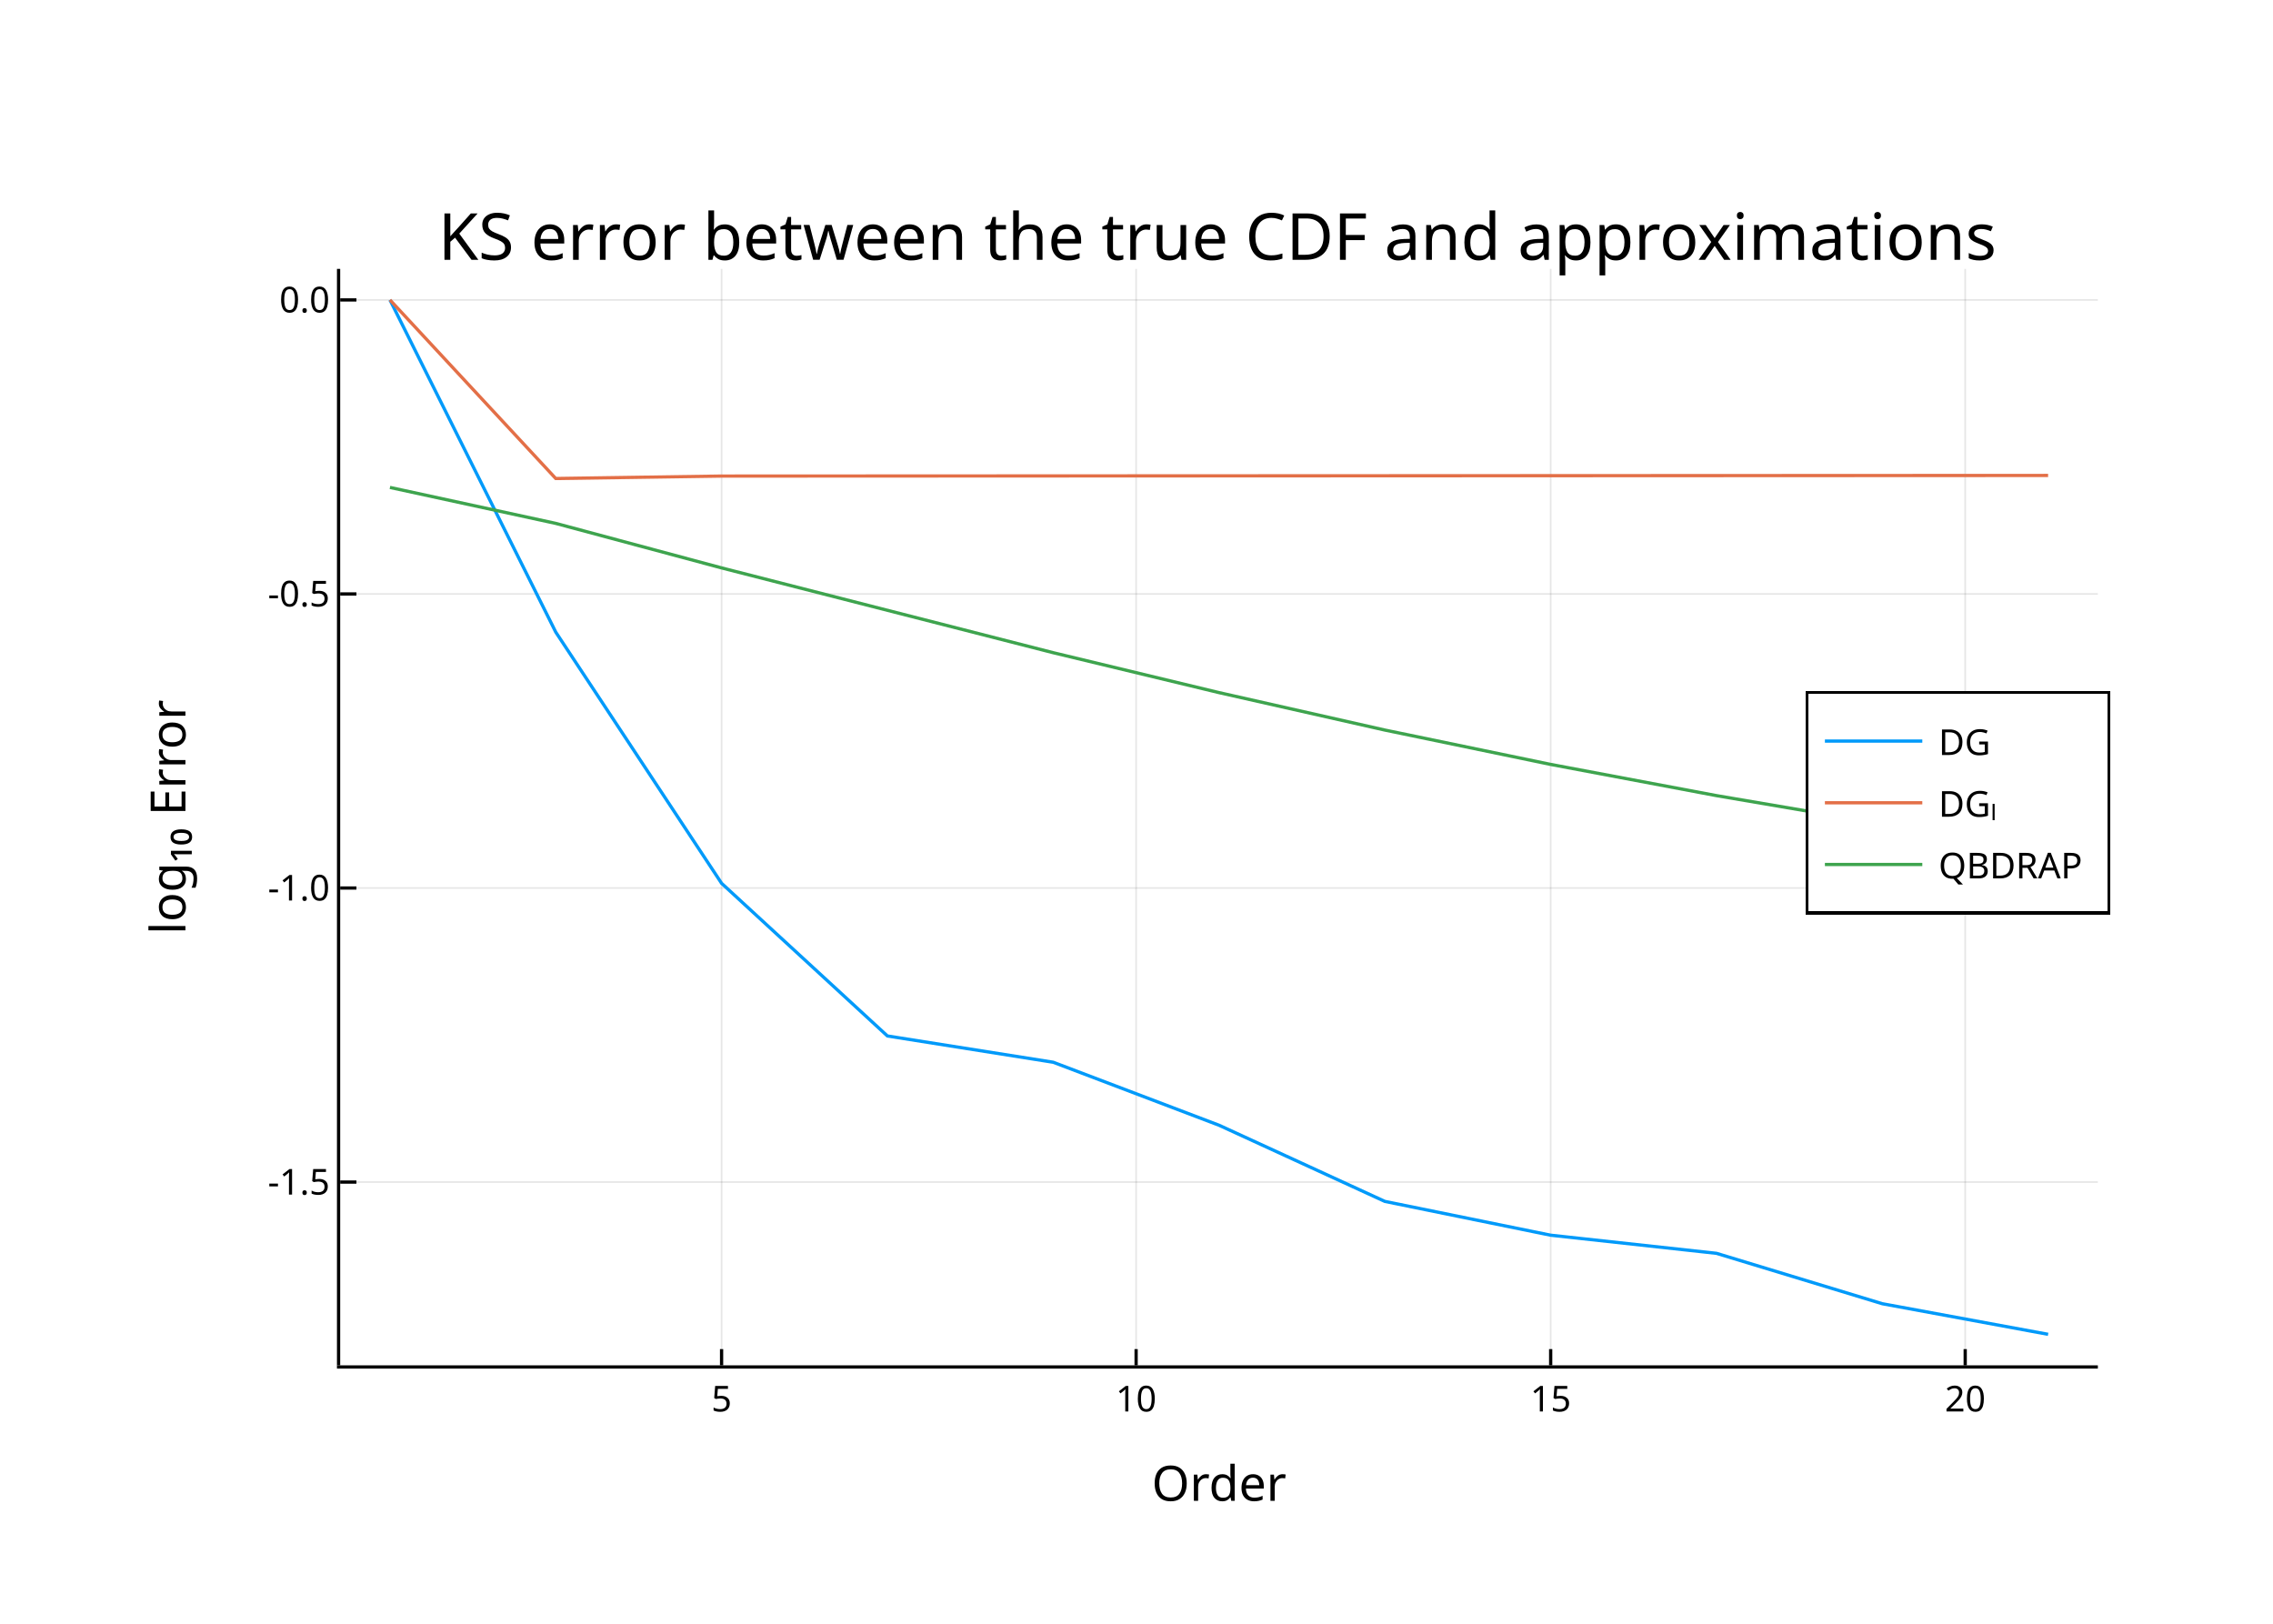
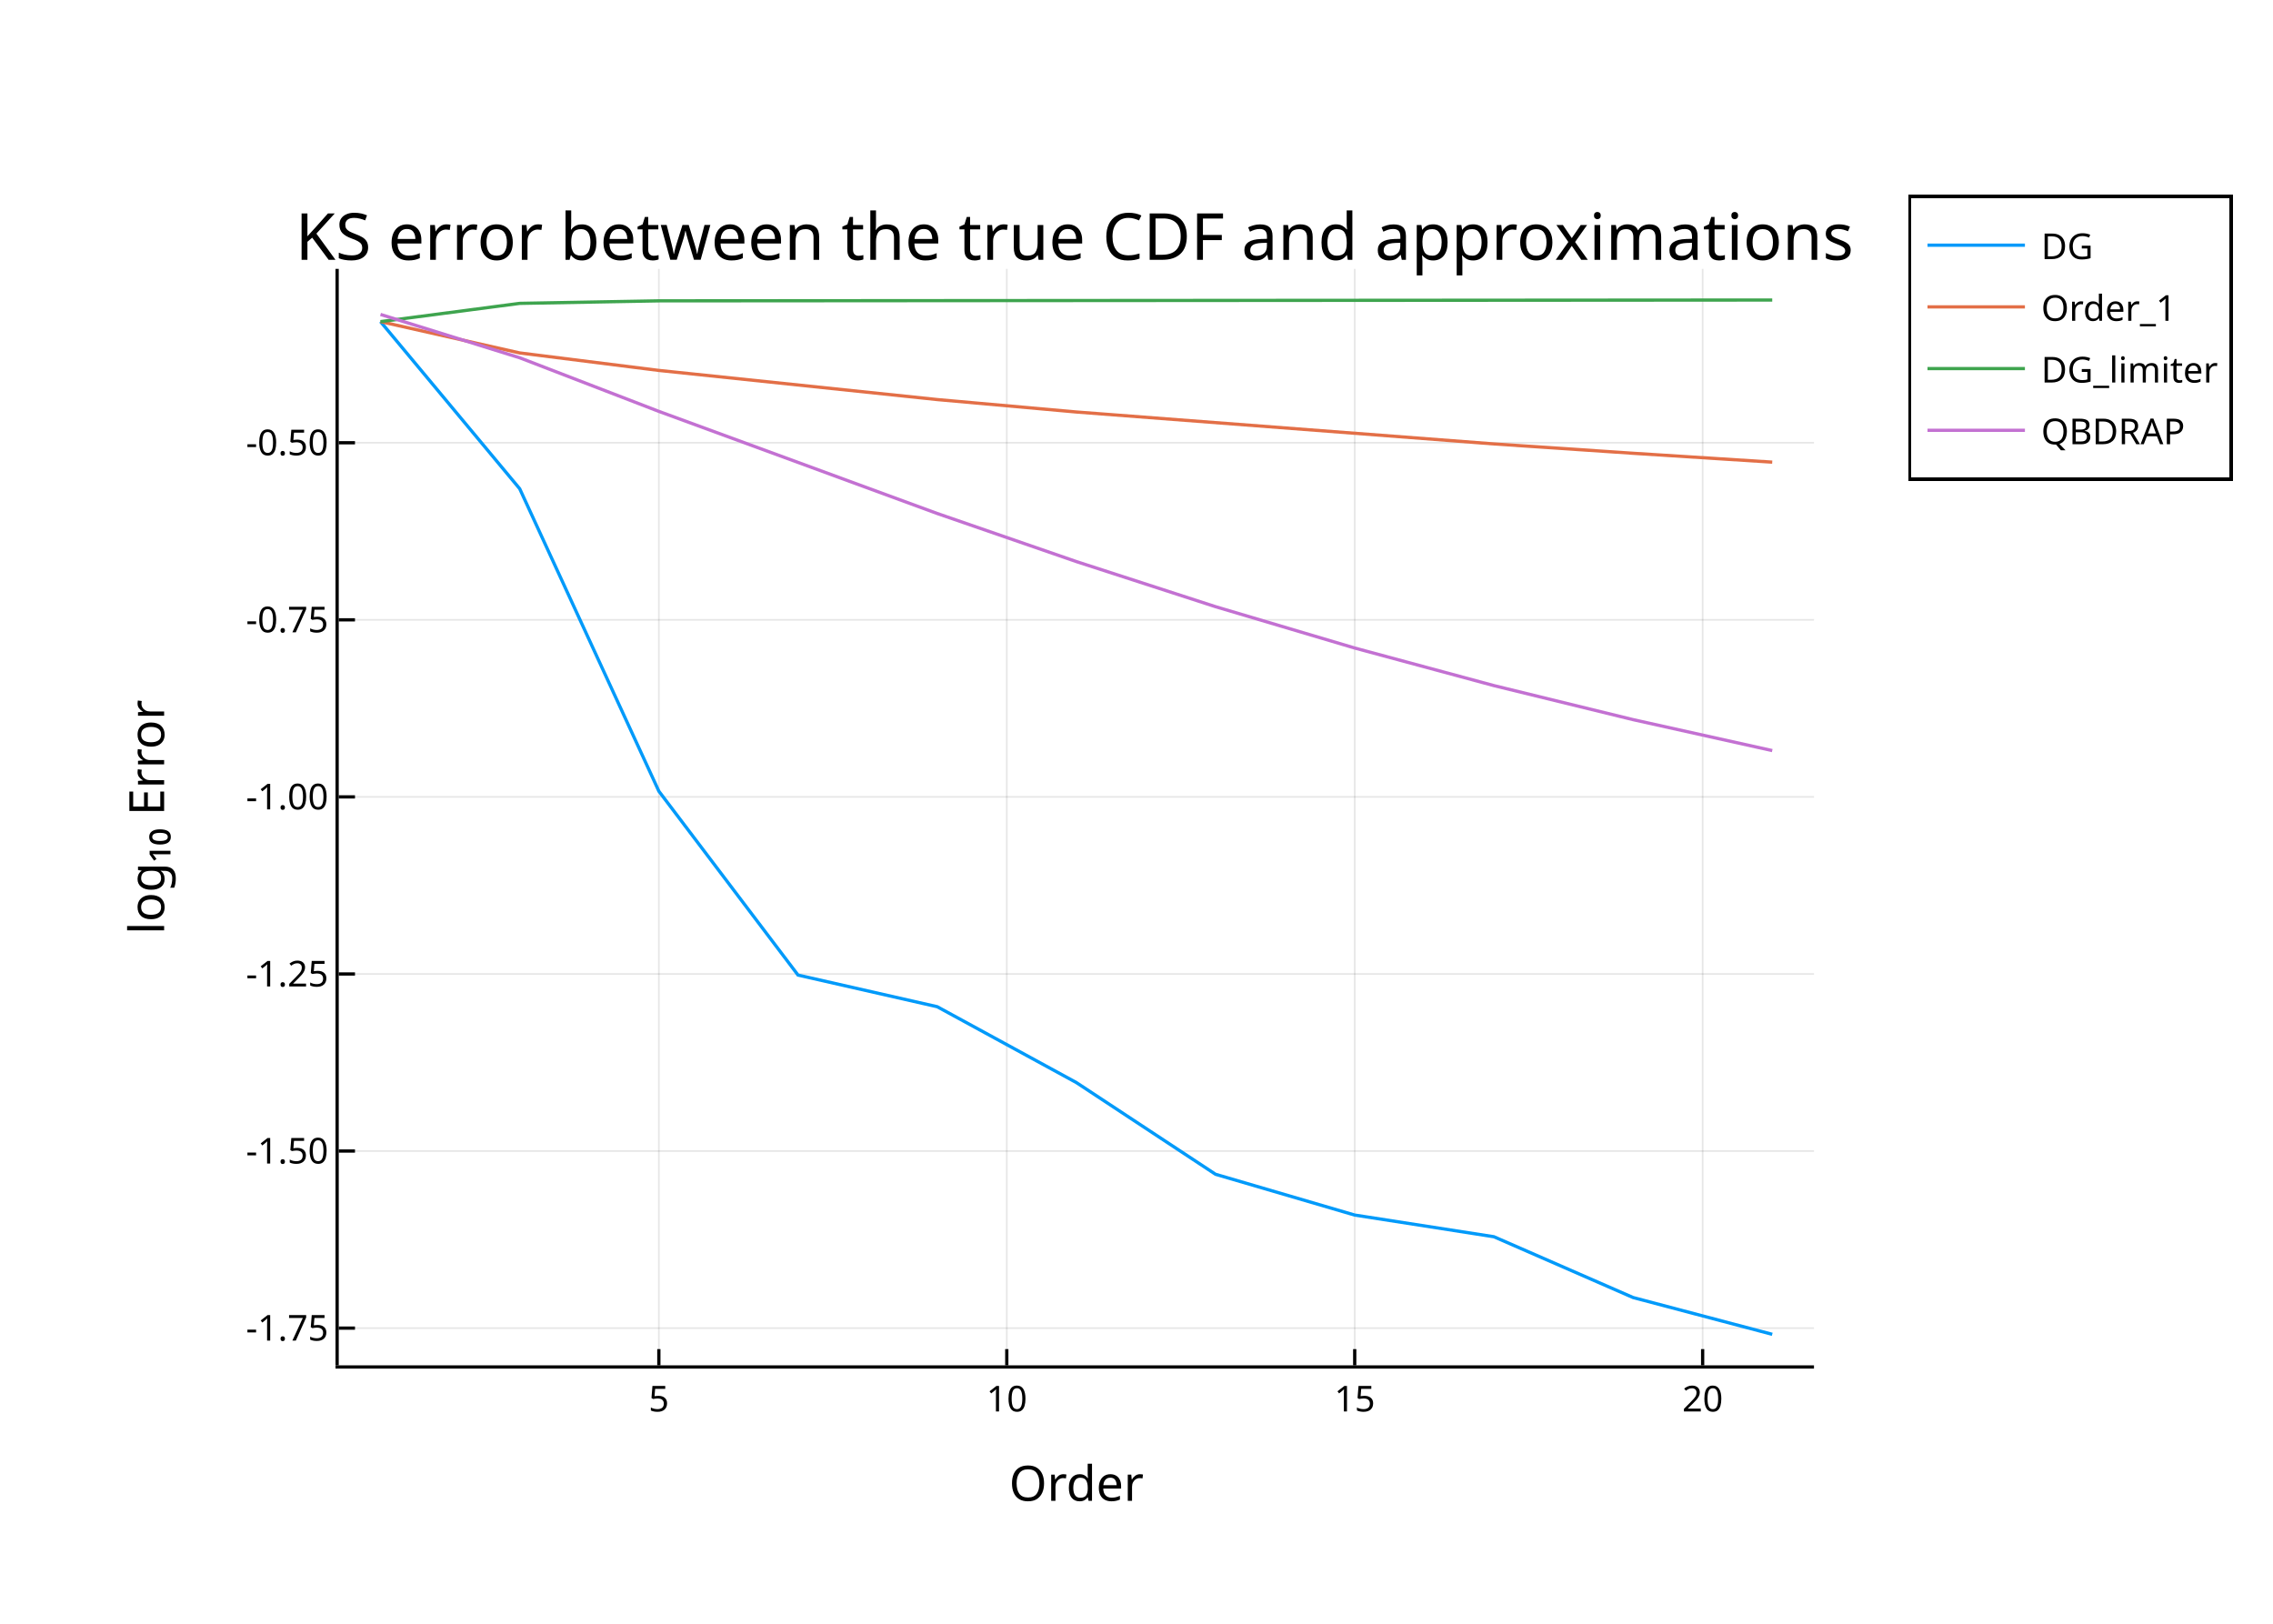
<svg xmlns="http://www.w3.org/2000/svg" class="main-svg" width="700" height="500" style="" viewBox="0 0 700 500">
  <rect x="0" y="0" width="700" height="500" style="fill: rgb(255, 255, 255); fill-opacity: 1;" />
-   <defs id="defs-19b5f3">
+   <defs id="defs-7c0bf7">
    <g class="clips">
-       <clipPath id="clip19b5f3xyplot" class="plotclip">
-         <rect width="541.293" height="337.635" />
-       </clipPath>
-       <clipPath class="axesclip" id="clip19b5f3x">
-         <rect x="104.77" y="0" width="541.293" height="500" />
-       </clipPath>
-       <clipPath class="axesclip" id="clip19b5f3y">
+       <clipPath id="clip7c0bf7xyplot" class="plotclip">
+         <rect width="454.318" height="337.635" />
+       </clipPath>
+       <clipPath class="axesclip" id="clip7c0bf7x">
+         <rect x="104.323" y="0" width="454.318" height="500" />
+       </clipPath>
+       <clipPath class="axesclip" id="clip7c0bf7y">
        <rect x="0" y="82.797" width="700" height="337.635" />
      </clipPath>
-       <clipPath class="axesclip" id="clip19b5f3xy">
-         <rect x="104.77" y="82.797" width="541.293" height="337.635" />
+       <clipPath class="axesclip" id="clip7c0bf7xy">
+         <rect x="104.323" y="82.797" width="454.318" height="337.635" />
      </clipPath>
    </g>
    <g class="gradients" />
  </defs>
  <g class="bglayer" />
  <g class="layer-below">
    <g class="imagelayer" />
    <g class="shapelayer" />
  </g>
  <g class="cartesianlayer">
    <g class="subplot xy">
      <g class="layer-subplot">
        <g class="shapelayer" />
        <g class="imagelayer" />
      </g>
      <g class="gridlayer">
        <g class="x">
-           <path class="xgrid crisp" transform="translate(222.2203,0)" d="M0,82.797v337.635" style="stroke: rgb(0, 0, 0); stroke-opacity: 0.1; stroke-width: 0.5px;" />
-           <path class="xgrid crisp" transform="translate(349.8803,0)" d="M0,82.797v337.635" style="stroke: rgb(0, 0, 0); stroke-opacity: 0.1; stroke-width: 0.5px;" />
-           <path class="xgrid crisp" transform="translate(477.5503,0)" d="M0,82.797v337.635" style="stroke: rgb(0, 0, 0); stroke-opacity: 0.1; stroke-width: 0.5px;" />
-           <path class="xgrid crisp" transform="translate(605.2103,0)" d="M0,82.797v337.635" style="stroke: rgb(0, 0, 0); stroke-opacity: 0.1; stroke-width: 0.5px;" />
+           <path class="xgrid crisp" transform="translate(202.9025,0)" d="M0,82.797v337.635" style="stroke: rgb(0, 0, 0); stroke-opacity: 0.1; stroke-width: 0.5px;" />
+           <path class="xgrid crisp" transform="translate(310.0525,0)" d="M0,82.797v337.635" style="stroke: rgb(0, 0, 0); stroke-opacity: 0.1; stroke-width: 0.5px;" />
+           <path class="xgrid crisp" transform="translate(417.2025,0)" d="M0,82.797v337.635" style="stroke: rgb(0, 0, 0); stroke-opacity: 0.1; stroke-width: 0.5px;" />
+           <path class="xgrid crisp" transform="translate(524.3525,0)" d="M0,82.797v337.635" style="stroke: rgb(0, 0, 0); stroke-opacity: 0.1; stroke-width: 0.5px;" />
        </g>
        <g class="y">
-           <path class="ygrid crisp" transform="translate(0,363.9969)" d="M104.77,0h541.293" style="stroke: rgb(0, 0, 0); stroke-opacity: 0.1; stroke-width: 0.5px;" />
-           <path class="ygrid crisp" transform="translate(0,273.4469)" d="M104.77,0h541.293" style="stroke: rgb(0, 0, 0); stroke-opacity: 0.1; stroke-width: 0.5px;" />
-           <path class="ygrid crisp" transform="translate(0,182.8969)" d="M104.77,0h541.293" style="stroke: rgb(0, 0, 0); stroke-opacity: 0.1; stroke-width: 0.5px;" />
-           <path class="ygrid crisp" transform="translate(0,92.35692)" d="M104.77,0h541.293" style="stroke: rgb(0, 0, 0); stroke-opacity: 0.1; stroke-width: 0.5px;" />
+           <path class="ygrid crisp" transform="translate(0,408.9669)" d="M104.323,0h454.318" style="stroke: rgb(0, 0, 0); stroke-opacity: 0.1; stroke-width: 0.5px;" />
+           <path class="ygrid crisp" transform="translate(0,354.4369)" d="M104.323,0h454.318" style="stroke: rgb(0, 0, 0); stroke-opacity: 0.1; stroke-width: 0.5px;" />
+           <path class="ygrid crisp" transform="translate(0,299.9169)" d="M104.323,0h454.318" style="stroke: rgb(0, 0, 0); stroke-opacity: 0.1; stroke-width: 0.5px;" />
+           <path class="ygrid crisp" transform="translate(0,245.3869)" d="M104.323,0h454.318" style="stroke: rgb(0, 0, 0); stroke-opacity: 0.1; stroke-width: 0.5px;" />
+           <path class="ygrid crisp" transform="translate(0,190.8669)" d="M104.323,0h454.318" style="stroke: rgb(0, 0, 0); stroke-opacity: 0.1; stroke-width: 0.5px;" />
+           <path class="ygrid crisp" transform="translate(0,136.3369)" d="M104.323,0h454.318" style="stroke: rgb(0, 0, 0); stroke-opacity: 0.1; stroke-width: 0.5px;" />
        </g>
      </g>
      <g class="zerolinelayer" />
      <path class="xlines-below" />
      <path class="ylines-below" />
      <g class="overlines-below" />
      <g class="xaxislayer-below" />
      <g class="yaxislayer-below" />
      <g class="overaxes-below" />
-       <g class="plot" transform="translate(104.7703,82.79692)" clip-path="url('#clip19b5f3xyplot')">
+       <g class="plot" transform="translate(104.3225,82.79692)" clip-path="url('#clip7c0bf7xyplot')">
        <g class="scatterlayer mlayer">
-           <g class="trace scatter trace131746" style="stroke-miterlimit: 2; opacity: 1;">
-             <g class="fills" />
-             <g class="errorbars" />
-             <g class="lines">
-               <path class="js-line" d="M15.32,9.56L66.38,111.85L117.45,189.2L168.52,236.21L219.58,244.3L270.65,263.7L321.71,287.15L372.78,297.56L423.84,303.14L474.91,318.66L525.97,328.08" style="vector-effect: non-scaling-stroke; fill: none; stroke: rgb(0, 154, 250); stroke-opacity: 1; stroke-width: 1px; opacity: 1;" />
-             </g>
-             <g class="points" />
-             <g class="text" />
-           </g>
-           <g class="trace scatter trace470cf9" style="stroke-miterlimit: 2; opacity: 1;">
-             <g class="fills" />
-             <g class="errorbars" />
-             <g class="lines">
-               <path class="js-line" d="M15.32,9.56L66.38,64.55L117.45,63.8L525.97,63.61" style="vector-effect: non-scaling-stroke; fill: none; stroke: rgb(227, 111, 71); stroke-opacity: 1; stroke-width: 1px; opacity: 1;" />
-             </g>
-             <g class="points" />
-             <g class="text" />
-           </g>
-           <g class="trace scatter traced20c5f" style="stroke-miterlimit: 2; opacity: 1;">
-             <g class="fills" />
-             <g class="errorbars" />
-             <g class="lines">
-               <path class="js-line" d="M15.32,67.3L66.38,78.37L117.45,92.08L219.58,118.19L270.65,130.48L321.71,142.01L372.78,152.59L423.84,162.2L474.91,170.9L525.97,178.81" style="vector-effect: non-scaling-stroke; fill: none; stroke: rgb(62, 164, 78); stroke-opacity: 1; stroke-width: 1px; opacity: 1;" />
+           <g class="trace scatter tracea0995d" style="stroke-miterlimit: 2; opacity: 1;">
+             <g class="fills" />
+             <g class="errorbars" />
+             <g class="lines">
+               <path class="js-line" d="M12.86,16.24L55.72,67.69L98.58,160.84L141.44,217.46L184.3,227.2L227.16,250.56L270.02,278.8L312.88,291.36L355.74,298.03L398.6,316.75L441.46,328.08" style="vector-effect: non-scaling-stroke; fill: none; stroke: rgb(0, 154, 250); stroke-opacity: 1; stroke-width: 1px; opacity: 1;" />
+             </g>
+             <g class="points" />
+             <g class="text" />
+           </g>
+           <g class="trace scatter trace4fcab5" style="stroke-miterlimit: 2; opacity: 1;">
+             <g class="fills" />
+             <g class="errorbars" />
+             <g class="lines">
+               <path class="js-line" d="M12.86,16.24L55.72,25.88L98.58,31.27L184.3,40.24L227.16,44.07L355.74,53.9L398.6,56.78L441.46,59.51" style="vector-effect: non-scaling-stroke; fill: none; stroke: rgb(227, 111, 71); stroke-opacity: 1; stroke-width: 1px; opacity: 1;" />
+             </g>
+             <g class="points" />
+             <g class="text" />
+           </g>
+           <g class="trace scatter tracedf7761" style="stroke-miterlimit: 2; opacity: 1;">
+             <g class="fills" />
+             <g class="errorbars" />
+             <g class="lines">
+               <path class="js-line" d="M12.86,16.24L55.72,10.62L98.58,9.84L441.46,9.59" style="vector-effect: non-scaling-stroke; fill: none; stroke: rgb(62, 164, 78); stroke-opacity: 1; stroke-width: 1px; opacity: 1;" />
+             </g>
+             <g class="points" />
+             <g class="text" />
+           </g>
+           <g class="trace scatter trace6f114c" style="stroke-miterlimit: 2; opacity: 1;">
+             <g class="fills" />
+             <g class="errorbars" />
+             <g class="lines">
+               <path class="js-line" d="M12.86,14.03L55.72,27.37L98.58,43.88L184.3,75.32L227.16,90.13L270.02,104.02L312.88,116.75L355.74,128.32L398.6,138.8L441.46,148.33" style="vector-effect: non-scaling-stroke; fill: none; stroke: rgb(195, 113, 210); stroke-opacity: 1; stroke-width: 1px; opacity: 1;" />
            </g>
            <g class="points" />
            <g class="text" />
          </g>
        </g>
      </g>
      <g class="overplot" />
-       <path class="xlines-above crisp" d="M103.77,420.932H646.063" style="fill: none; stroke-width: 1px; stroke: rgb(0, 0, 0); stroke-opacity: 1;" />
-       <path class="ylines-above crisp" d="M104.27,82.797V420.432" style="fill: none; stroke-width: 1px; stroke: rgb(0, 0, 0); stroke-opacity: 1;" />
+       <path class="xlines-above crisp" d="M103.323,420.932H558.64" style="fill: none; stroke-width: 1px; stroke: rgb(0, 0, 0); stroke-opacity: 1;" />
+       <path class="ylines-above crisp" d="M103.823,82.797V420.432" style="fill: none; stroke-width: 1px; stroke: rgb(0, 0, 0); stroke-opacity: 1;" />
      <g class="overlines-above" />
      <g class="xaxislayer-above">
-         <path class="xtick ticks crisp" d="M0,420.432v-5" transform="translate(222.2203,0)" style="stroke: rgb(0, 0, 0); stroke-opacity: 1; stroke-width: 1px;" />
-         <path class="xtick ticks crisp" d="M0,420.432v-5" transform="translate(349.8803,0)" style="stroke: rgb(0, 0, 0); stroke-opacity: 1; stroke-width: 1px;" />
-         <path class="xtick ticks crisp" d="M0,420.432v-5" transform="translate(477.5503,0)" style="stroke: rgb(0, 0, 0); stroke-opacity: 1; stroke-width: 1px;" />
-         <path class="xtick ticks crisp" d="M0,420.432v-5" transform="translate(605.2103,0)" style="stroke: rgb(0, 0, 0); stroke-opacity: 1; stroke-width: 1px;" />
-         <g class="xtick">
-           <text text-anchor="middle" x="0" y="434.632" transform="translate(222.2203,0)" style="font-family: sans-serif; font-size: 11px; fill: rgb(0, 0, 0); fill-opacity: 1; white-space: pre;">5</text>
-         </g>
-         <g class="xtick">
-           <text text-anchor="middle" x="0" y="434.632" transform="translate(349.8803,0)" style="font-family: sans-serif; font-size: 11px; fill: rgb(0, 0, 0); fill-opacity: 1; white-space: pre;">10</text>
-         </g>
-         <g class="xtick">
-           <text text-anchor="middle" x="0" y="434.632" transform="translate(477.5503,0)" style="font-family: sans-serif; font-size: 11px; fill: rgb(0, 0, 0); fill-opacity: 1; white-space: pre;">15</text>
-         </g>
-         <g class="xtick">
-           <text text-anchor="middle" x="0" y="434.632" transform="translate(605.2103,0)" style="font-family: sans-serif; font-size: 11px; fill: rgb(0, 0, 0); fill-opacity: 1; white-space: pre;">20</text>
+         <path class="xtick ticks crisp" d="M0,420.432v-5" transform="translate(202.9025,0)" style="stroke: rgb(0, 0, 0); stroke-opacity: 1; stroke-width: 1px;" />
+         <path class="xtick ticks crisp" d="M0,420.432v-5" transform="translate(310.0525,0)" style="stroke: rgb(0, 0, 0); stroke-opacity: 1; stroke-width: 1px;" />
+         <path class="xtick ticks crisp" d="M0,420.432v-5" transform="translate(417.2025,0)" style="stroke: rgb(0, 0, 0); stroke-opacity: 1; stroke-width: 1px;" />
+         <path class="xtick ticks crisp" d="M0,420.432v-5" transform="translate(524.3525,0)" style="stroke: rgb(0, 0, 0); stroke-opacity: 1; stroke-width: 1px;" />
+         <g class="xtick">
+           <text text-anchor="middle" x="0" y="434.632" transform="translate(202.9025,0)" style="font-family: sans-serif; font-size: 11px; fill: rgb(0, 0, 0); fill-opacity: 1; white-space: pre;">5</text>
+         </g>
+         <g class="xtick">
+           <text text-anchor="middle" x="0" y="434.632" transform="translate(310.0525,0)" style="font-family: sans-serif; font-size: 11px; fill: rgb(0, 0, 0); fill-opacity: 1; white-space: pre;">10</text>
+         </g>
+         <g class="xtick">
+           <text text-anchor="middle" x="0" y="434.632" transform="translate(417.2025,0)" style="font-family: sans-serif; font-size: 11px; fill: rgb(0, 0, 0); fill-opacity: 1; white-space: pre;">15</text>
+         </g>
+         <g class="xtick">
+           <text text-anchor="middle" x="0" y="434.632" transform="translate(524.3525,0)" style="font-family: sans-serif; font-size: 11px; fill: rgb(0, 0, 0); fill-opacity: 1; white-space: pre;">20</text>
        </g>
      </g>
      <g class="yaxislayer-above">
-         <path class="ytick ticks crisp" d="M104.77,0h5" transform="translate(0,363.9969)" style="stroke: rgb(0, 0, 0); stroke-opacity: 1; stroke-width: 1px;" />
-         <path class="ytick ticks crisp" d="M104.77,0h5" transform="translate(0,273.4469)" style="stroke: rgb(0, 0, 0); stroke-opacity: 1; stroke-width: 1px;" />
-         <path class="ytick ticks crisp" d="M104.77,0h5" transform="translate(0,182.8969)" style="stroke: rgb(0, 0, 0); stroke-opacity: 1; stroke-width: 1px;" />
-         <path class="ytick ticks crisp" d="M104.77,0h5" transform="translate(0,92.35692)" style="stroke: rgb(0, 0, 0); stroke-opacity: 1; stroke-width: 1px;" />
-         <g class="ytick">
-           <text text-anchor="end" x="101.57" y="3.85" transform="translate(0,363.9969)" style="font-family: sans-serif; font-size: 11px; fill: rgb(0, 0, 0); fill-opacity: 1; white-space: pre;">-1.5</text>
-         </g>
-         <g class="ytick">
-           <text text-anchor="end" x="101.57" y="3.85" transform="translate(0,273.4469)" style="font-family: sans-serif; font-size: 11px; fill: rgb(0, 0, 0); fill-opacity: 1; white-space: pre;">-1.0</text>
-         </g>
-         <g class="ytick">
-           <text text-anchor="end" x="101.57" y="3.85" transform="translate(0,182.8969)" style="font-family: sans-serif; font-size: 11px; fill: rgb(0, 0, 0); fill-opacity: 1; white-space: pre;">-0.5</text>
-         </g>
-         <g class="ytick">
-           <text text-anchor="end" x="101.57" y="3.85" transform="translate(0,92.35692)" style="font-family: sans-serif; font-size: 11px; fill: rgb(0, 0, 0); fill-opacity: 1; white-space: pre;">0.0</text>
+         <path class="ytick ticks crisp" d="M104.323,0h5" transform="translate(0,408.9669)" style="stroke: rgb(0, 0, 0); stroke-opacity: 1; stroke-width: 1px;" />
+         <path class="ytick ticks crisp" d="M104.323,0h5" transform="translate(0,354.4369)" style="stroke: rgb(0, 0, 0); stroke-opacity: 1; stroke-width: 1px;" />
+         <path class="ytick ticks crisp" d="M104.323,0h5" transform="translate(0,299.9169)" style="stroke: rgb(0, 0, 0); stroke-opacity: 1; stroke-width: 1px;" />
+         <path class="ytick ticks crisp" d="M104.323,0h5" transform="translate(0,245.3869)" style="stroke: rgb(0, 0, 0); stroke-opacity: 1; stroke-width: 1px;" />
+         <path class="ytick ticks crisp" d="M104.323,0h5" transform="translate(0,190.8669)" style="stroke: rgb(0, 0, 0); stroke-opacity: 1; stroke-width: 1px;" />
+         <path class="ytick ticks crisp" d="M104.323,0h5" transform="translate(0,136.3369)" style="stroke: rgb(0, 0, 0); stroke-opacity: 1; stroke-width: 1px;" />
+         <g class="ytick">
+           <text text-anchor="end" x="101.123" y="3.85" transform="translate(0,408.9669)" style="font-family: sans-serif; font-size: 11px; fill: rgb(0, 0, 0); fill-opacity: 1; white-space: pre;">-1.75</text>
+         </g>
+         <g class="ytick">
+           <text text-anchor="end" x="101.123" y="3.85" transform="translate(0,354.4369)" style="font-family: sans-serif; font-size: 11px; fill: rgb(0, 0, 0); fill-opacity: 1; white-space: pre;">-1.50</text>
+         </g>
+         <g class="ytick">
+           <text text-anchor="end" x="101.123" y="3.85" transform="translate(0,299.9169)" style="font-family: sans-serif; font-size: 11px; fill: rgb(0, 0, 0); fill-opacity: 1; white-space: pre;">-1.25</text>
+         </g>
+         <g class="ytick">
+           <text text-anchor="end" x="101.123" y="3.85" transform="translate(0,245.3869)" style="font-family: sans-serif; font-size: 11px; fill: rgb(0, 0, 0); fill-opacity: 1; white-space: pre;">-1.00</text>
+         </g>
+         <g class="ytick">
+           <text text-anchor="end" x="101.123" y="3.85" transform="translate(0,190.8669)" style="font-family: sans-serif; font-size: 11px; fill: rgb(0, 0, 0); fill-opacity: 1; white-space: pre;">-0.75</text>
+         </g>
+         <g class="ytick">
+           <text text-anchor="end" x="101.123" y="3.85" transform="translate(0,136.3369)" style="font-family: sans-serif; font-size: 11px; fill: rgb(0, 0, 0); fill-opacity: 1; white-space: pre;">-0.50</text>
        </g>
      </g>
      <g class="overaxes-above" />
    </g>
  </g>
  <g class="polarlayer" />
  <g class="ternarylayer" />
  <g class="geolayer" />
  <g class="funnelarealayer" />
  <g class="pielayer" />
  <g class="treemaplayer" />
  <g class="sunburstlayer" />
  <g class="glimages" />
-   <defs id="topdefs-19b5f3">
+   <defs id="topdefs-7c0bf7">
    <g class="clips" />
-     <clipPath id="legend19b5f3">
-       <rect width="92" height="67" x="1" y="1" />
+     <clipPath id="legend7c0bf7">
+       <rect width="98" height="86" x="1" y="1" />
    </clipPath>
  </defs>
  <g class="layer-above">
    <g class="imagelayer" />
    <g class="shapelayer" />
  </g>
  <g class="infolayer">
-     <g class="legend" pointer-events="all" transform="translate(556,212.7)">
-       <rect class="bg" shape-rendering="crispEdges" width="93" height="68" x="0.5" y="0.5" style="stroke: rgb(0, 0, 0); stroke-opacity: 1; fill: rgb(255, 255, 255); fill-opacity: 1; stroke-width: 1px;" />
-       <g class="scrollbox" transform="" clip-path="url('#legend19b5f3')">
+     <g class="legend" pointer-events="all" transform="translate(587.6,60)">
+       <rect class="bg" shape-rendering="crispEdges" width="99" height="87" x="0.5" y="0.5" style="stroke: rgb(0, 0, 0); stroke-opacity: 1; fill: rgb(255, 255, 255); fill-opacity: 1; stroke-width: 1px;" />
+       <g class="scrollbox" transform="" clip-path="url('#legend7c0bf7')">
        <g class="groups">
          <g class="traces" transform="translate(1,15.5)" style="opacity: 1;">
            <text class="legendtext" text-anchor="start" x="40" y="4.29" style="font-family: sans-serif; font-size: 11px; fill: rgb(0, 0, 0); fill-opacity: 1; white-space: pre;">DG</text>
            <g class="layers" style="opacity: 1;">
              <g class="legendfill" />
              <g class="legendlines">
                <path class="js-line" d="M5,0h30" style="fill: none; stroke: rgb(0, 154, 250); stroke-opacity: 1; stroke-width: 1px;" />
              </g>
              <g class="legendsymbols">
                <g class="legendpoints" />
              </g>
            </g>
-             <rect class="legendtoggle" x="0" y="-9.5" width="86.469" height="19" style="fill: rgb(0, 0, 0); fill-opacity: 0;" />
+             <rect class="legendtoggle" x="0" y="-9.5" width="92.109" height="19" style="fill: rgb(0, 0, 0); fill-opacity: 0;" />
          </g>
          <g class="traces" transform="translate(1,34.5)" style="opacity: 1;">
-             <text class="legendtext" text-anchor="start" x="40" y="4.29" style="font-family: sans-serif; font-size: 11px; fill: rgb(0, 0, 0); fill-opacity: 1; white-space: pre;">DGₗ</text>
+             <text class="legendtext" text-anchor="start" x="40" y="4.29" style="font-family: sans-serif; font-size: 11px; fill: rgb(0, 0, 0); fill-opacity: 1; white-space: pre;">Order_1</text>
            <g class="layers" style="opacity: 1;">
              <g class="legendfill" />
              <g class="legendlines">
                <path class="js-line" d="M5,0h30" style="fill: none; stroke: rgb(227, 111, 71); stroke-opacity: 1; stroke-width: 1px;" />
              </g>
              <g class="legendsymbols">
                <g class="legendpoints" />
              </g>
            </g>
-             <rect class="legendtoggle" x="0" y="-9.5" width="86.469" height="19" style="fill: rgb(0, 0, 0); fill-opacity: 0;" />
+             <rect class="legendtoggle" x="0" y="-9.5" width="92.109" height="19" style="fill: rgb(0, 0, 0); fill-opacity: 0;" />
          </g>
          <g class="traces" transform="translate(1,53.5)" style="opacity: 1;">
+             <text class="legendtext" text-anchor="start" x="40" y="4.29" style="font-family: sans-serif; font-size: 11px; fill: rgb(0, 0, 0); fill-opacity: 1; white-space: pre;">DG_limiter</text>
+             <g class="layers" style="opacity: 1;">
+               <g class="legendfill" />
+               <g class="legendlines">
+                 <path class="js-line" d="M5,0h30" style="fill: none; stroke: rgb(62, 164, 78); stroke-opacity: 1; stroke-width: 1px;" />
+               </g>
+               <g class="legendsymbols">
+                 <g class="legendpoints" />
+               </g>
+             </g>
+             <rect class="legendtoggle" x="0" y="-9.5" width="92.109" height="19" style="fill: rgb(0, 0, 0); fill-opacity: 0;" />
+           </g>
+           <g class="traces" transform="translate(1,72.5)" style="opacity: 1;">
            <text class="legendtext" text-anchor="start" x="40" y="4.29" style="font-family: sans-serif; font-size: 11px; fill: rgb(0, 0, 0); fill-opacity: 1; white-space: pre;">QBDRAP</text>
            <g class="layers" style="opacity: 1;">
              <g class="legendfill" />
              <g class="legendlines">
-                 <path class="js-line" d="M5,0h30" style="fill: none; stroke: rgb(62, 164, 78); stroke-opacity: 1; stroke-width: 1px;" />
-               </g>
-               <g class="legendsymbols">
-                 <g class="legendpoints" />
-               </g>
-             </g>
-             <rect class="legendtoggle" x="0" y="-9.5" width="86.469" height="19" style="fill: rgb(0, 0, 0); fill-opacity: 0;" />
+                 <path class="js-line" d="M5,0h30" style="fill: none; stroke: rgb(195, 113, 210); stroke-opacity: 1; stroke-width: 1px;" />
+               </g>
+               <g class="legendsymbols">
+                 <g class="legendpoints" />
+               </g>
+             </g>
+             <rect class="legendtoggle" x="0" y="-9.5" width="92.109" height="19" style="fill: rgb(0, 0, 0); fill-opacity: 0;" />
          </g>
        </g>
      </g>
      <rect class="scrollbar" rx="20" ry="3" width="0" height="0" x="0" y="0" style="fill: rgb(128, 139, 164); fill-opacity: 1;" />
    </g>
    <g class="g-gtitle" />
    <g class="g-xtitle">
-       <text class="xtitle" x="375.417" y="462.141" text-anchor="middle" style="font-family: sans-serif; font-size: 15px; fill: rgb(0, 0, 0); opacity: 1; font-weight: normal; white-space: pre;">Order</text>
+       <text class="xtitle" x="331.481" y="462.141" text-anchor="middle" style="font-family: sans-serif; font-size: 15px; fill: rgb(0, 0, 0); opacity: 1; font-weight: normal; white-space: pre;">Order</text>
    </g>
    <g class="g-ytitle">
-       <text class="ytitle" transform="rotate(-90,57.10938,251.6146)" x="57.109" y="251.615" text-anchor="middle" style="font-family: sans-serif; font-size: 15px; fill: rgb(0, 0, 0); opacity: 1; font-weight: normal; white-space: pre;">log₁₀ Error</text>
+       <text class="ytitle" transform="rotate(-90,50.54688,251.6146)" x="50.547" y="251.615" text-anchor="middle" style="font-family: sans-serif; font-size: 15px; fill: rgb(0, 0, 0); opacity: 1; font-weight: normal; white-space: pre;">log₁₀ Error</text>
    </g>
    <g class="annotation" data-index="0" style="opacity: 1;">
-       <g class="annotation-text-g" transform="rotate(0,375.4167,73)">
-         <g class="cursor-pointer" transform="translate(145,60)">
+       <g class="annotation-text-g" transform="rotate(0,331.4815,73)">
+         <g class="cursor-pointer" transform="translate(101,60)">
          <rect class="bg" x="0.5" y="0.5" width="459" height="25" style="stroke-width: 1px; stroke: rgb(0, 0, 0); stroke-opacity: 0; fill: rgb(0, 0, 0); fill-opacity: 0;" />
          <text class="annotation-text" text-anchor="middle" x="229.891" y="20" style="font-family: sans-serif; font-size: 20px; fill: rgb(0, 0, 0); fill-opacity: 1; white-space: pre;">KS error between the true CDF and approximations</text>
        </g>
      </g>
    </g>
  </g>
</svg>
